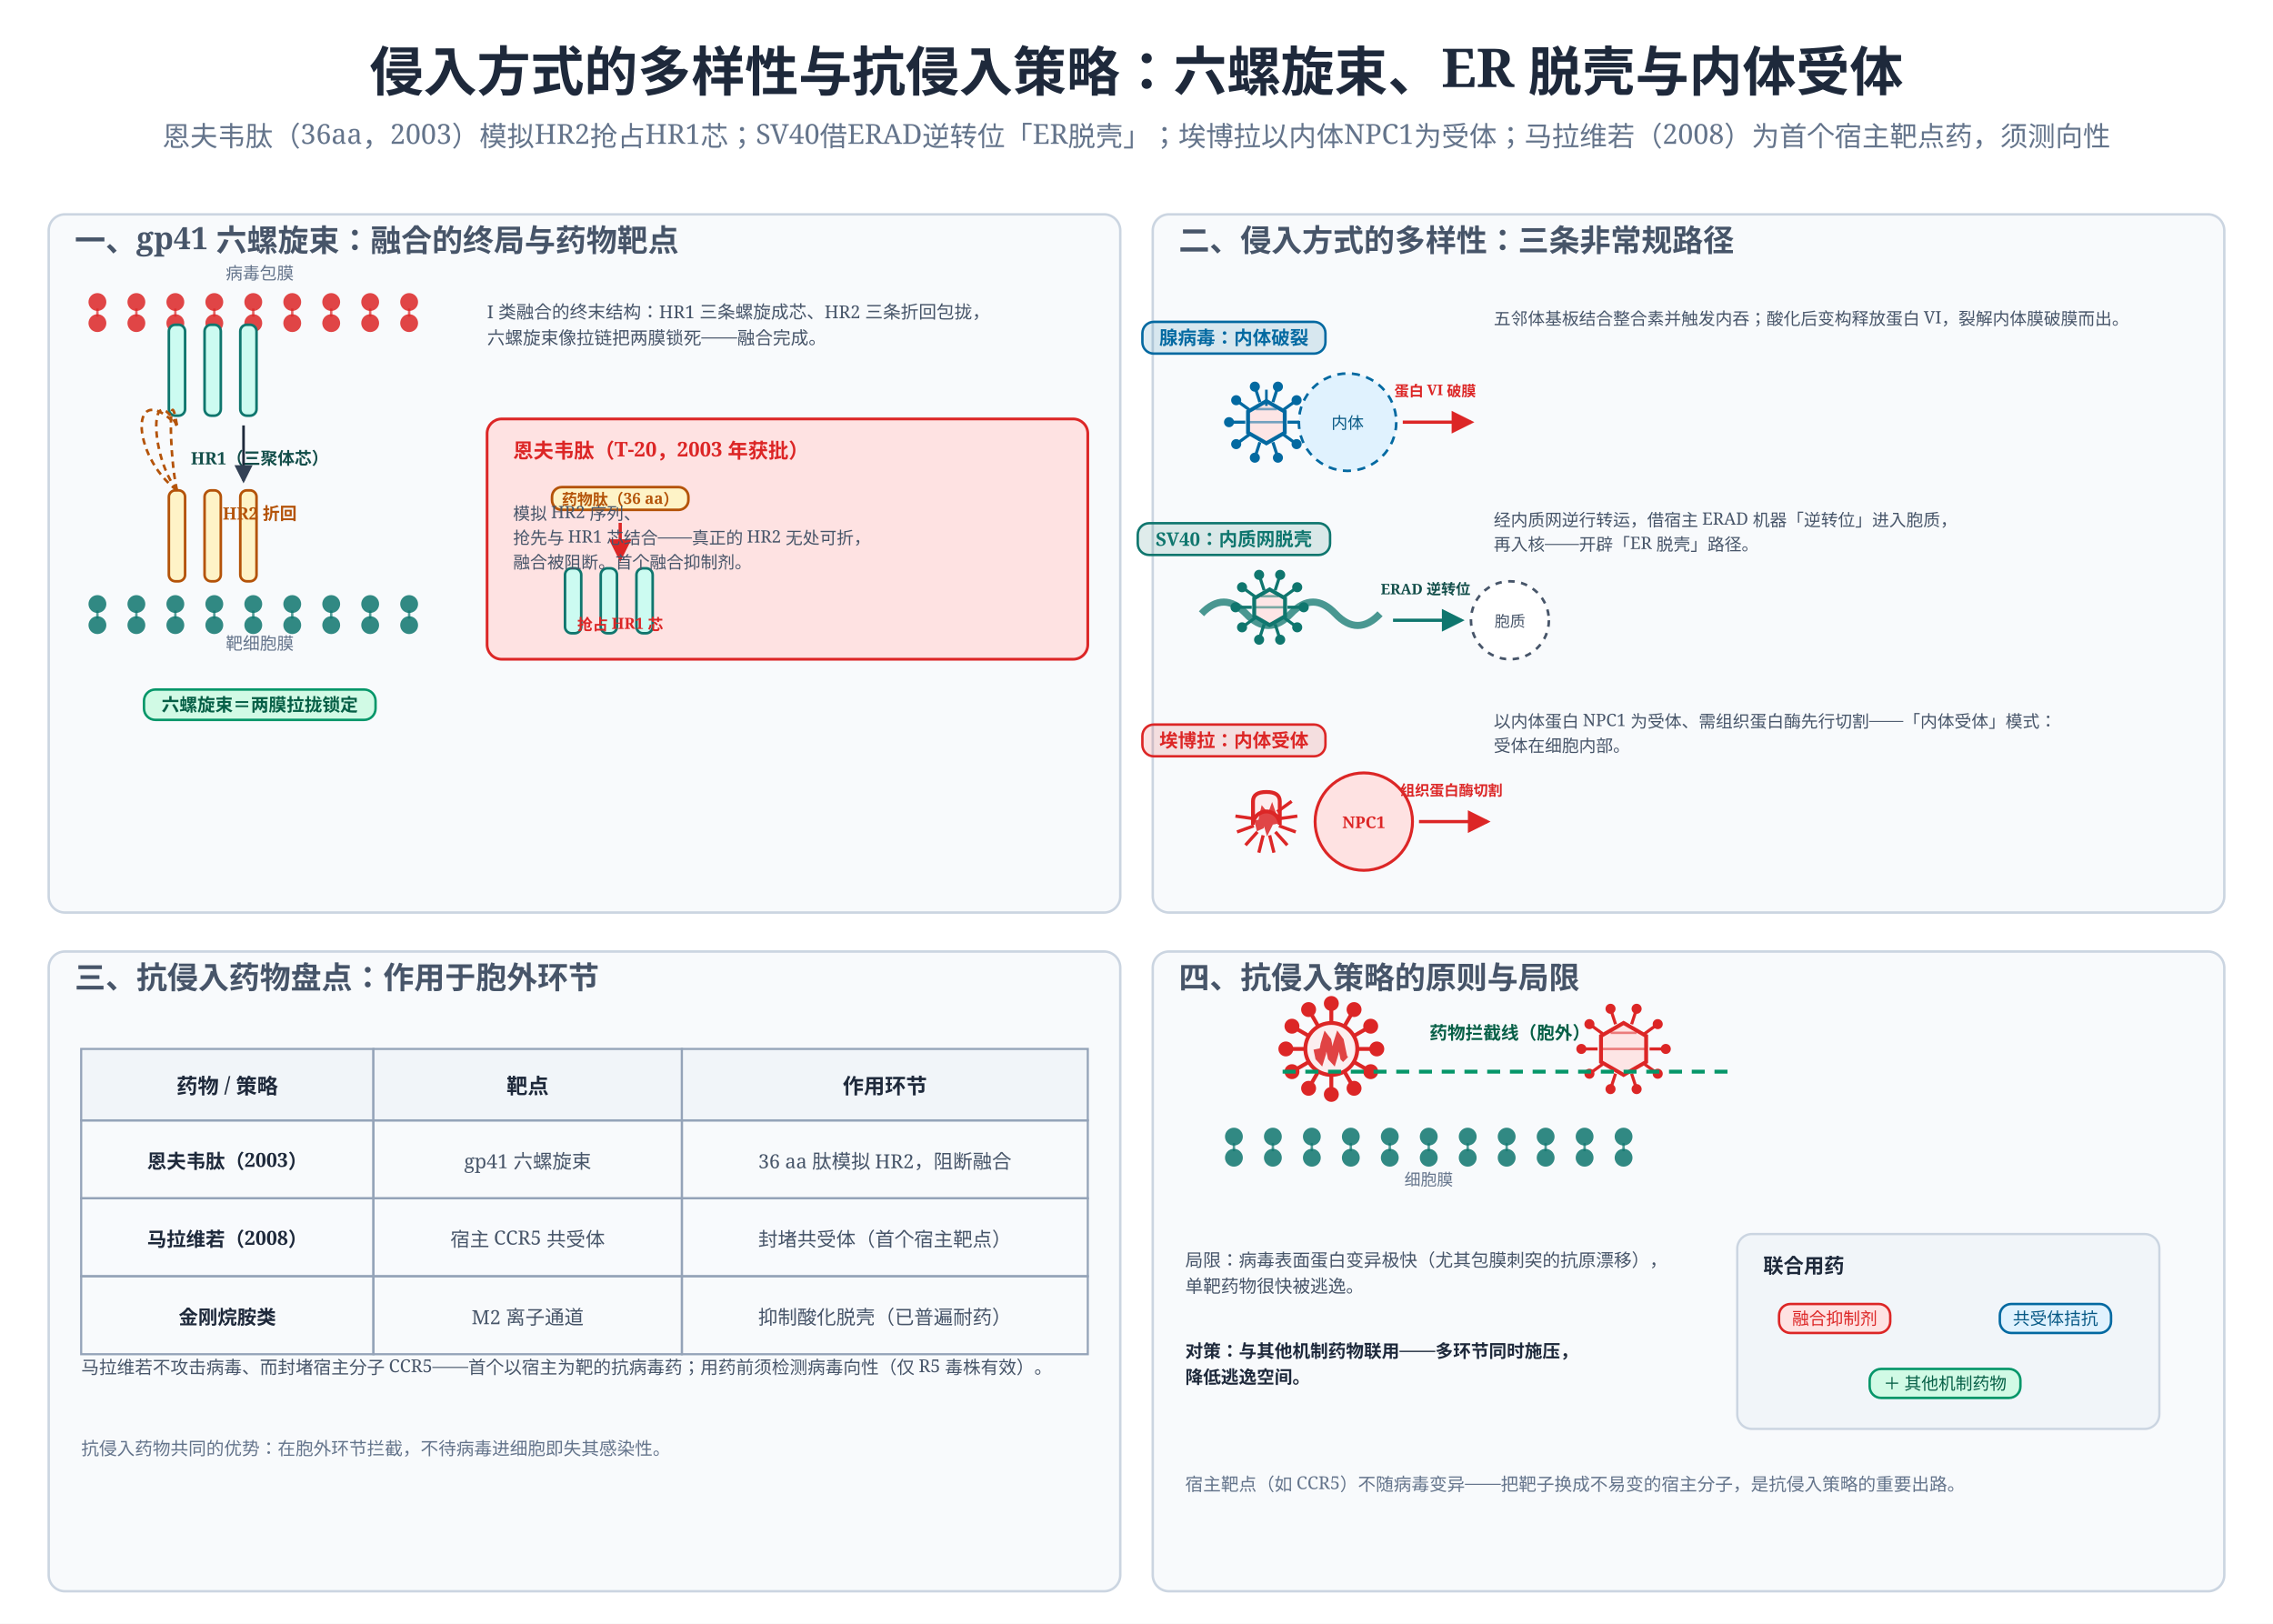
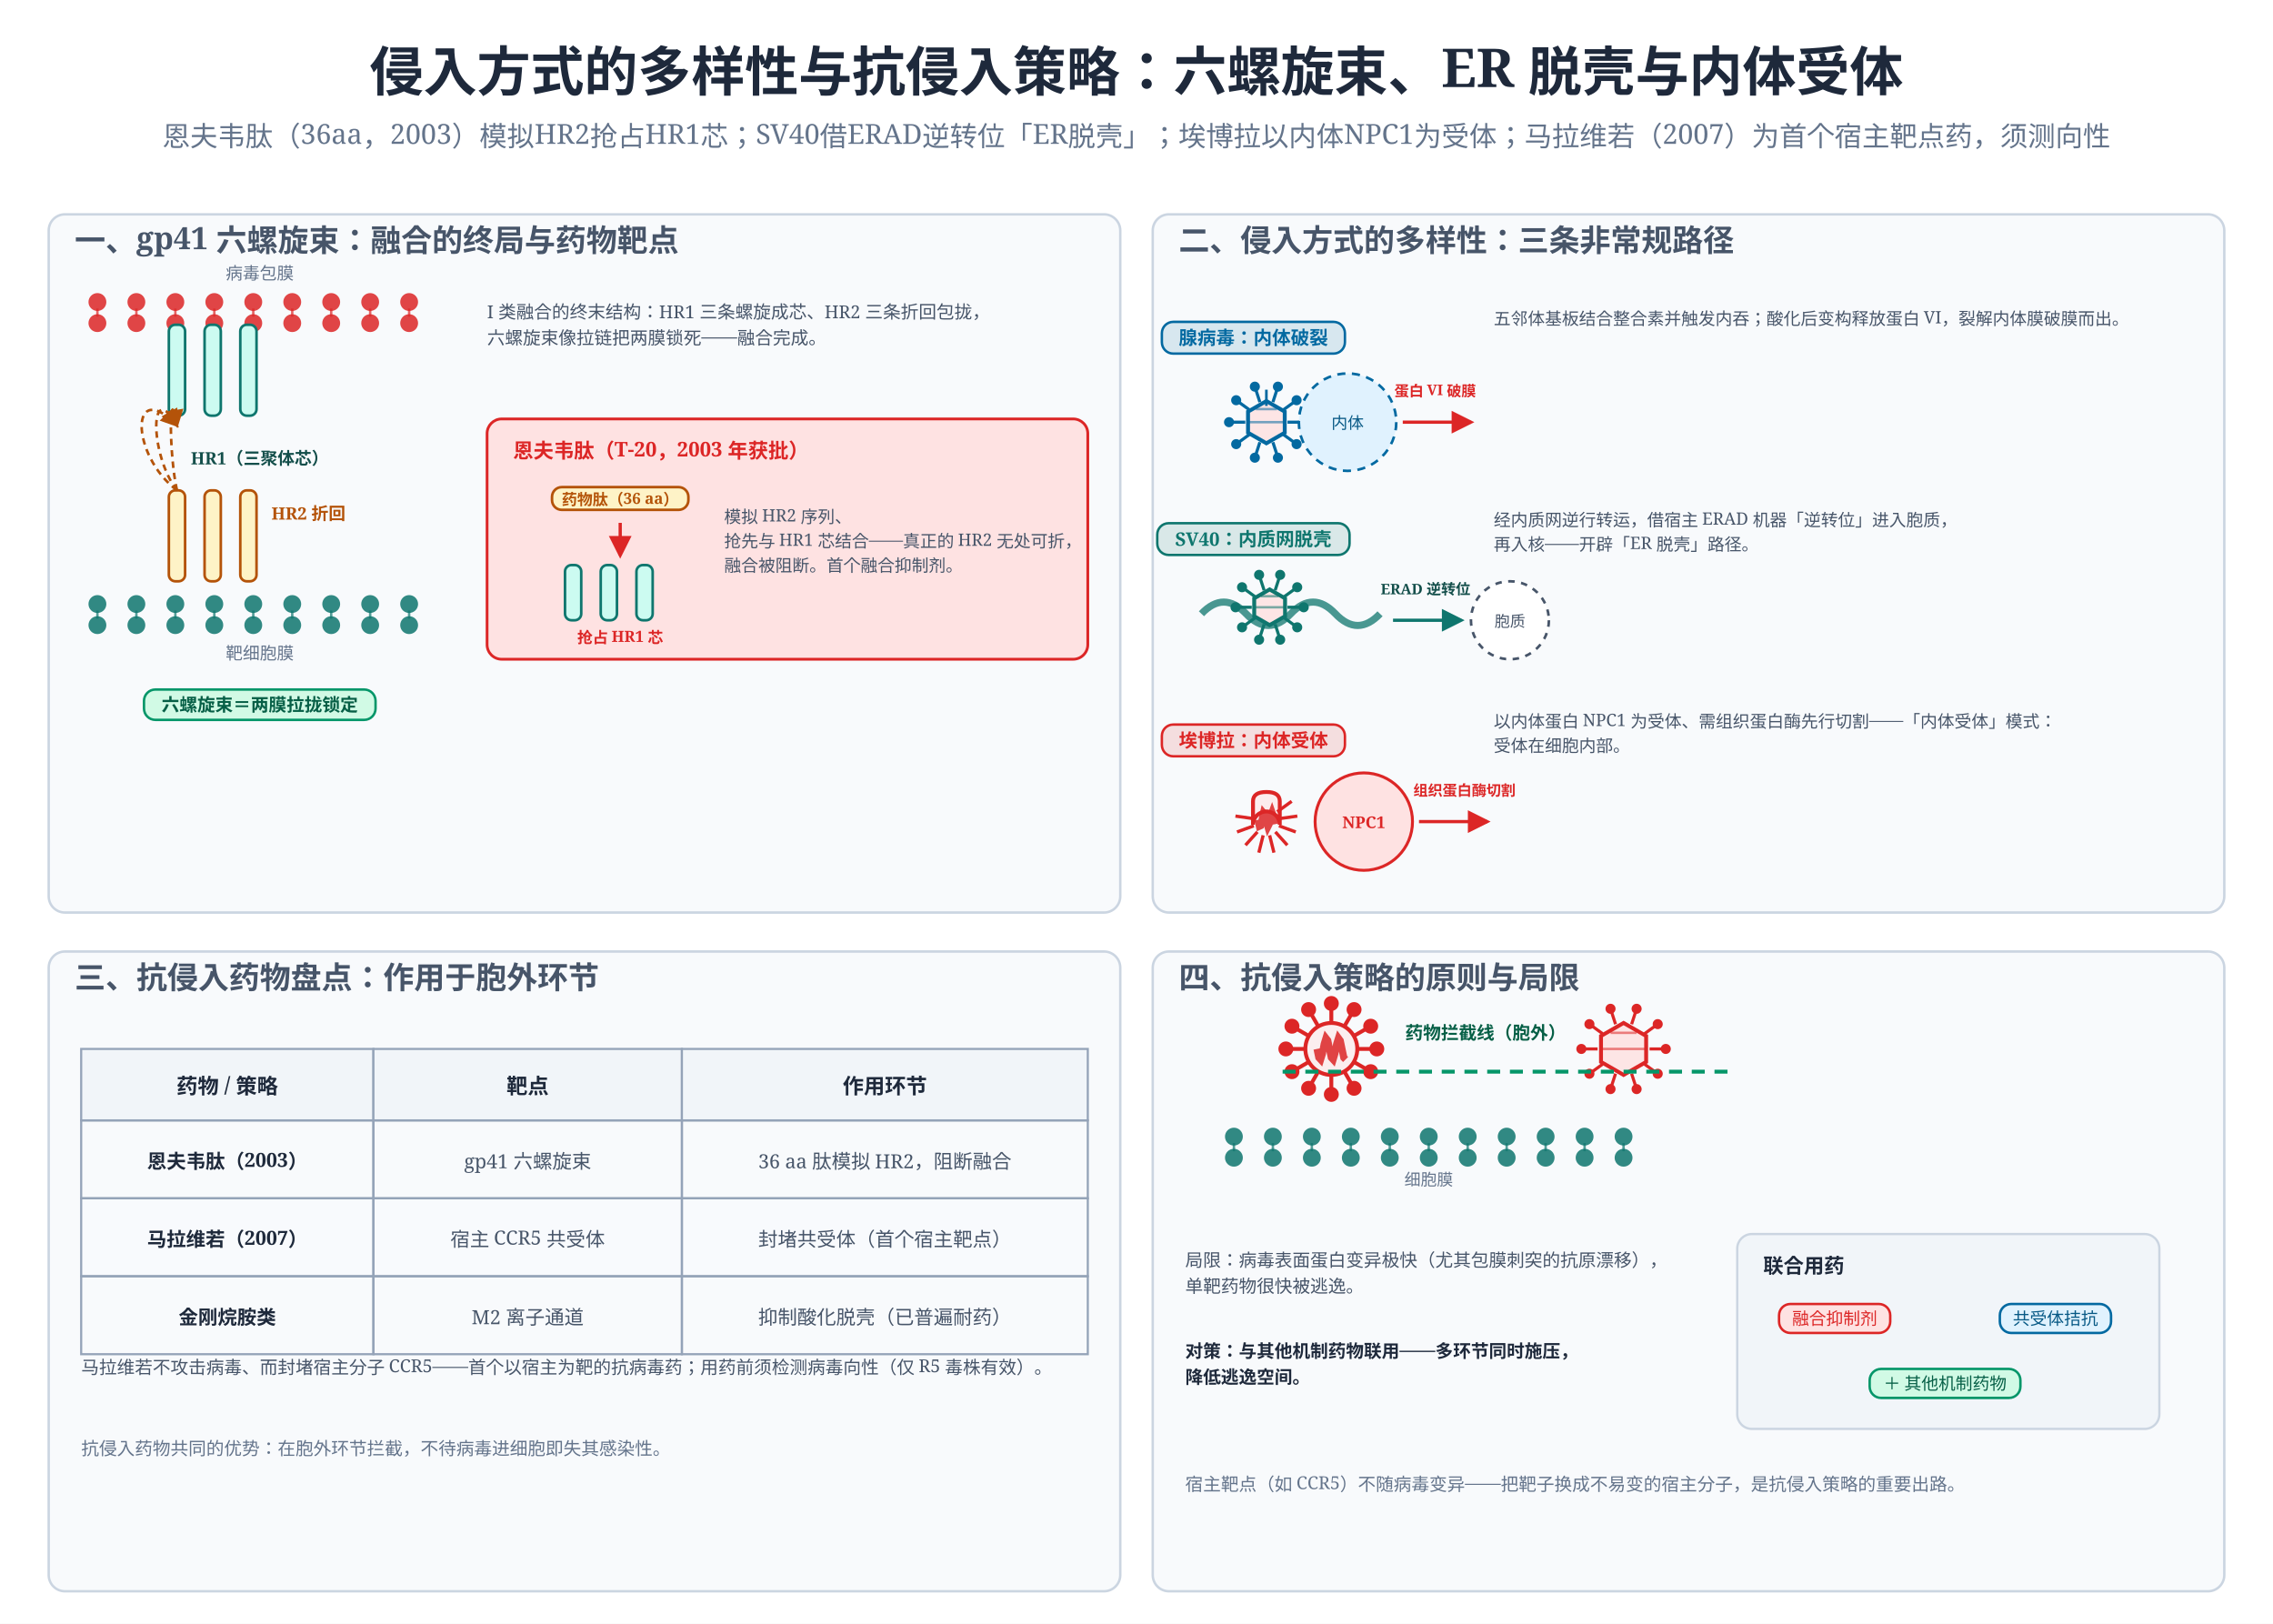
<svg xmlns="http://www.w3.org/2000/svg" width="1400" height="1000" viewBox="0 0 1400 1000" font-family="Noto Serif SC, LXGW WenKai, Songti SC, serif">
  <defs>
    <marker id="arr-ink" viewBox="0 0 10 10" refX="8.5" refY="5" markerWidth="7" markerHeight="7" orient="auto-start-reverse">
      <path d="M0,0 L10,5 L0,10 z" fill="#334155" />
    </marker>
    <marker id="arr-dna" viewBox="0 0 10 10" refX="8.5" refY="5" markerWidth="7" markerHeight="7" orient="auto-start-reverse">
      <path d="M0,0 L10,5 L0,10 z" fill="#0f766e" />
    </marker>
    <marker id="arr-rna" viewBox="0 0 10 10" refX="8.5" refY="5" markerWidth="7" markerHeight="7" orient="auto-start-reverse">
      <path d="M0,0 L10,5 L0,10 z" fill="#b45309" />
    </marker>
    <marker id="arr-pro" viewBox="0 0 10 10" refX="8.5" refY="5" markerWidth="7" markerHeight="7" orient="auto-start-reverse">
      <path d="M0,0 L10,5 L0,10 z" fill="#6d28d9" />
    </marker>
    <marker id="arr-enz" viewBox="0 0 10 10" refX="8.5" refY="5" markerWidth="7" markerHeight="7" orient="auto-start-reverse">
      <path d="M0,0 L10,5 L0,10 z" fill="#be185d" />
    </marker>
    <marker id="arr-acc" viewBox="0 0 10 10" refX="8.5" refY="5" markerWidth="7" markerHeight="7" orient="auto-start-reverse">
      <path d="M0,0 L10,5 L0,10 z" fill="#0369a1" />
    </marker>
    <marker id="arr-ok" viewBox="0 0 10 10" refX="8.5" refY="5" markerWidth="7" markerHeight="7" orient="auto-start-reverse">
      <path d="M0,0 L10,5 L0,10 z" fill="#059669" />
    </marker>
    <marker id="arr-warn" viewBox="0 0 10 10" refX="8.5" refY="5" markerWidth="7" markerHeight="7" orient="auto-start-reverse">
      <path d="M0,0 L10,5 L0,10 z" fill="#b45309" />
    </marker>
    <marker id="arr-bad" viewBox="0 0 10 10" refX="8.5" refY="5" markerWidth="7" markerHeight="7" orient="auto-start-reverse">
      <path d="M0,0 L10,5 L0,10 z" fill="#dc2626" />
    </marker>
    <marker id="arr-mute" viewBox="0 0 10 10" refX="8.5" refY="5" markerWidth="7" markerHeight="7" orient="auto-start-reverse">
      <path d="M0,0 L10,5 L0,10 z" fill="#94a3b8" />
    </marker>
  </defs>
  <rect x="0" y="0" width="1400" height="1000" fill="#ffffff" />
  <text x="700" y="56" text-anchor="middle" font-size="33" font-weight="700" fill="#1e293b">侵入方式的多样性与抗侵入策略：六螺旋束、ER 脱壳与内体受体</text>
-   <text x="700" y="90" text-anchor="middle" font-size="17" fill="#64748b">恩夫韦肽（36aa，2003）模拟HR2抢占HR1芯；SV40借ERAD逆转位「ER脱壳」；埃博拉以内体NPC1为受体；马拉维若（2008）为首个宿主靶点药，须测向性</text>
+   <text x="700" y="90" text-anchor="middle" font-size="17" fill="#64748b">恩夫韦肽（36aa，2003）模拟HR2抢占HR1芯；SV40借ERAD逆转位「ER脱壳」；埃博拉以内体NPC1为受体；马拉维若（2007）为首个宿主靶点药，须测向性</text>
  <rect x="30" y="132" width="660" height="430" rx="10" fill="#f8fafc" stroke="#cbd5e1" stroke-width="1.5" />
  <text x="46" y="154.84" font-size="19" fill="#475569" font-weight="700">一、gp41 六螺旋束：融合的终局与药物靶点</text>
  <g>
    <circle cx="60" cy="186" r="5.5" fill="#dc2626" fill-opacity="0.85" />
    <line x1="60" y1="190" x2="60" y2="195" stroke="#dc2626" stroke-width="1.5" stroke-opacity="0.7" />
    <circle cx="60" cy="199" r="5.5" fill="#dc2626" fill-opacity="0.85" />
    <circle cx="84" cy="186" r="5.5" fill="#dc2626" fill-opacity="0.85" />
    <line x1="84" y1="190" x2="84" y2="195" stroke="#dc2626" stroke-width="1.5" stroke-opacity="0.7" />
    <circle cx="84" cy="199" r="5.5" fill="#dc2626" fill-opacity="0.85" />
    <circle cx="108" cy="186" r="5.5" fill="#dc2626" fill-opacity="0.85" />
    <line x1="108" y1="190" x2="108" y2="195" stroke="#dc2626" stroke-width="1.5" stroke-opacity="0.7" />
    <circle cx="108" cy="199" r="5.5" fill="#dc2626" fill-opacity="0.85" />
    <circle cx="132" cy="186" r="5.5" fill="#dc2626" fill-opacity="0.85" />
    <line x1="132" y1="190" x2="132" y2="195" stroke="#dc2626" stroke-width="1.5" stroke-opacity="0.7" />
    <circle cx="132" cy="199" r="5.5" fill="#dc2626" fill-opacity="0.85" />
    <circle cx="156" cy="186" r="5.5" fill="#dc2626" fill-opacity="0.85" />
    <line x1="156" y1="190" x2="156" y2="195" stroke="#dc2626" stroke-width="1.5" stroke-opacity="0.7" />
    <circle cx="156" cy="199" r="5.5" fill="#dc2626" fill-opacity="0.85" />
    <circle cx="180" cy="186" r="5.5" fill="#dc2626" fill-opacity="0.85" />
    <line x1="180" y1="190" x2="180" y2="195" stroke="#dc2626" stroke-width="1.5" stroke-opacity="0.7" />
    <circle cx="180" cy="199" r="5.5" fill="#dc2626" fill-opacity="0.85" />
    <circle cx="204" cy="186" r="5.5" fill="#dc2626" fill-opacity="0.85" />
    <line x1="204" y1="190" x2="204" y2="195" stroke="#dc2626" stroke-width="1.5" stroke-opacity="0.7" />
    <circle cx="204" cy="199" r="5.5" fill="#dc2626" fill-opacity="0.85" />
    <circle cx="228" cy="186" r="5.5" fill="#dc2626" fill-opacity="0.85" />
    <line x1="228" y1="190" x2="228" y2="195" stroke="#dc2626" stroke-width="1.5" stroke-opacity="0.7" />
    <circle cx="228" cy="199" r="5.5" fill="#dc2626" fill-opacity="0.85" />
    <circle cx="252" cy="186" r="5.5" fill="#dc2626" fill-opacity="0.85" />
    <line x1="252" y1="190" x2="252" y2="195" stroke="#dc2626" stroke-width="1.5" stroke-opacity="0.7" />
    <circle cx="252" cy="199" r="5.5" fill="#dc2626" fill-opacity="0.85" />
  </g>
  <text x="160" y="172" font-size="10.5" fill="#64748b" text-anchor="middle">病毒包膜</text>
  <g>
    <circle cx="60" cy="372" r="5.5" fill="#0f766e" fill-opacity="0.85" />
    <line x1="60" y1="376" x2="60" y2="381" stroke="#0f766e" stroke-width="1.5" stroke-opacity="0.7" />
    <circle cx="60" cy="385" r="5.5" fill="#0f766e" fill-opacity="0.85" />
    <circle cx="84" cy="372" r="5.5" fill="#0f766e" fill-opacity="0.85" />
    <line x1="84" y1="376" x2="84" y2="381" stroke="#0f766e" stroke-width="1.5" stroke-opacity="0.7" />
    <circle cx="84" cy="385" r="5.5" fill="#0f766e" fill-opacity="0.85" />
    <circle cx="108" cy="372" r="5.5" fill="#0f766e" fill-opacity="0.85" />
    <line x1="108" y1="376" x2="108" y2="381" stroke="#0f766e" stroke-width="1.5" stroke-opacity="0.7" />
    <circle cx="108" cy="385" r="5.5" fill="#0f766e" fill-opacity="0.85" />
    <circle cx="132" cy="372" r="5.5" fill="#0f766e" fill-opacity="0.85" />
    <line x1="132" y1="376" x2="132" y2="381" stroke="#0f766e" stroke-width="1.5" stroke-opacity="0.7" />
    <circle cx="132" cy="385" r="5.5" fill="#0f766e" fill-opacity="0.85" />
    <circle cx="156" cy="372" r="5.5" fill="#0f766e" fill-opacity="0.85" />
    <line x1="156" y1="376" x2="156" y2="381" stroke="#0f766e" stroke-width="1.5" stroke-opacity="0.7" />
    <circle cx="156" cy="385" r="5.5" fill="#0f766e" fill-opacity="0.85" />
    <circle cx="180" cy="372" r="5.5" fill="#0f766e" fill-opacity="0.85" />
    <line x1="180" y1="376" x2="180" y2="381" stroke="#0f766e" stroke-width="1.5" stroke-opacity="0.7" />
    <circle cx="180" cy="385" r="5.5" fill="#0f766e" fill-opacity="0.85" />
    <circle cx="204" cy="372" r="5.5" fill="#0f766e" fill-opacity="0.85" />
    <line x1="204" y1="376" x2="204" y2="381" stroke="#0f766e" stroke-width="1.5" stroke-opacity="0.7" />
    <circle cx="204" cy="385" r="5.5" fill="#0f766e" fill-opacity="0.85" />
    <circle cx="228" cy="372" r="5.5" fill="#0f766e" fill-opacity="0.85" />
    <line x1="228" y1="376" x2="228" y2="381" stroke="#0f766e" stroke-width="1.5" stroke-opacity="0.7" />
    <circle cx="228" cy="385" r="5.5" fill="#0f766e" fill-opacity="0.85" />
    <circle cx="252" cy="372" r="5.5" fill="#0f766e" fill-opacity="0.85" />
    <line x1="252" y1="376" x2="252" y2="381" stroke="#0f766e" stroke-width="1.5" stroke-opacity="0.7" />
    <circle cx="252" cy="385" r="5.5" fill="#0f766e" fill-opacity="0.85" />
  </g>
-   <text x="160" y="400" font-size="10.5" fill="#64748b" text-anchor="middle">靶细胞膜</text>
+   <text x="160" y="406" font-size="10.5" fill="#64748b" text-anchor="middle">靶细胞膜</text>
  <rect x="104" y="200" width="10" height="56" rx="4" fill="#ccfbf1" stroke="#0f766e" stroke-width="1.6" />
  <rect x="104" y="302" width="10" height="56" rx="4" fill="#fef3c7" stroke="#b45309" stroke-width="1.6" />
-   <path d="M 109,302 C 80,280 80,232 109,262" fill="none" stroke="#b45309" stroke-width="1.6" stroke-dasharray="4 3" />
+   <path d="M 109,302 C 80,280 80,232 109,262" fill="none" stroke="#b45309" stroke-width="1.6" stroke-dasharray="4 3" marker-end="url(#arr-rna)" />
  <rect x="126" y="200" width="10" height="56" rx="4" fill="#ccfbf1" stroke="#0f766e" stroke-width="1.6" />
  <rect x="126" y="302" width="10" height="56" rx="4" fill="#fef3c7" stroke="#b45309" stroke-width="1.6" />
-   <path d="M 109,302 C 92,280 92,232 109,262" fill="none" stroke="#b45309" stroke-width="1.6" stroke-dasharray="4 3" />
+   <path d="M 109,302 C 92,280 92,232 109,262" fill="none" stroke="#b45309" stroke-width="1.6" stroke-dasharray="4 3" marker-end="url(#arr-rna)" />
  <rect x="148" y="200" width="10" height="56" rx="4" fill="#ccfbf1" stroke="#0f766e" stroke-width="1.6" />
  <rect x="148" y="302" width="10" height="56" rx="4" fill="#fef3c7" stroke="#b45309" stroke-width="1.6" />
-   <path d="M 109,302 C 104,280 104,232 109,262" fill="none" stroke="#b45309" stroke-width="1.6" stroke-dasharray="4 3" />
+   <path d="M 109,302 C 104,280 104,232 109,262" fill="none" stroke="#b45309" stroke-width="1.6" stroke-dasharray="4 3" marker-end="url(#arr-rna)" />
  <text x="160" y="286" font-size="10.5" fill="#134e4a" text-anchor="middle" font-weight="700">HR1（三聚体芯）</text>
  <text x="160" y="296" font-size="1" text-anchor="middle" />
-   <text x="160" y="320" font-size="10.5" fill="#b45309" text-anchor="middle" font-weight="700">HR2 折回</text>
-   <line x1="150" y1="262" x2="150" y2="296" stroke="#1e293b" stroke-width="1.6" marker-end="url(#arr-ink)" />
+   <text x="190" y="320" font-size="10.5" fill="#b45309" text-anchor="middle" font-weight="700">HR2 折回</text>
  <rect x="88.685" y="424.65" width="142.63" height="18.7" rx="7" fill="#d1fae5" stroke="#059669" stroke-width="1.5" />
  <text x="160" y="437.96" font-size="11" fill="#065f46" text-anchor="middle" font-weight="700">六螺旋束＝两膜拉拢锁定</text>
  <text x="300" y="196" font-size="11" fill="#475569">I 类融合的终末结构：HR1 三条螺旋成芯、HR2 三条折回包拢，</text>
  <text x="300" y="212" font-size="11" fill="#475569">六螺旋束像拉链把两膜锁死——融合完成。</text>
  <rect x="300" y="258" width="370" height="148" rx="9" fill="#fee2e2" stroke="#dc2626" stroke-width="1.7" />
  <text x="316" y="282" font-size="12.5" fill="#dc2626" font-weight="700">恩夫韦肽（T-20，2003 年获批）</text>
  <rect x="340" y="300" width="84" height="14" rx="6" fill="#fef3c7" stroke="#b45309" stroke-width="1.6" />
  <text x="382" y="311" font-size="9.5" fill="#b45309" text-anchor="middle" font-weight="700">药物肽（36 aa）</text>
-   <line x1="382" y1="322" x2="382" y2="344" stroke="#dc2626" stroke-width="2" marker-end="url(#arr-bad)" />
-   <rect x="348" y="350" width="10" height="40" rx="4" fill="#ccfbf1" stroke="#0f766e" stroke-width="1.6" />
-   <rect x="370" y="350" width="10" height="40" rx="4" fill="#ccfbf1" stroke="#0f766e" stroke-width="1.6" />
-   <rect x="392" y="350" width="10" height="40" rx="4" fill="#ccfbf1" stroke="#0f766e" stroke-width="1.6" />
-   <text x="382" y="388" font-size="9.5" fill="#dc2626" text-anchor="middle" font-weight="700">抢占 HR1 芯</text>
-   <text x="316" y="320" font-size="10.5" fill="#475569">模拟 HR2 序列、</text>
-   <text x="316" y="335" font-size="10.5" fill="#475569">抢先与 HR1 芯结合——真正的 HR2 无处可折，</text>
-   <text x="316" y="350" font-size="10.5" fill="#475569">融合被阻断。首个融合抑制剂。</text>
+   <line x1="382" y1="322" x2="382" y2="342" stroke="#dc2626" stroke-width="2" marker-end="url(#arr-bad)" />
+   <rect x="348" y="348" width="10" height="34" rx="4" fill="#ccfbf1" stroke="#0f766e" stroke-width="1.6" />
+   <rect x="370" y="348" width="10" height="34" rx="4" fill="#ccfbf1" stroke="#0f766e" stroke-width="1.6" />
+   <rect x="392" y="348" width="10" height="34" rx="4" fill="#ccfbf1" stroke="#0f766e" stroke-width="1.6" />
+   <text x="382" y="396" font-size="9.5" fill="#dc2626" text-anchor="middle" font-weight="700">抢占 HR1 芯</text>
+   <text x="446" y="322" font-size="10.5" fill="#475569">模拟 HR2 序列、</text>
+   <text x="446" y="337" font-size="10.5" fill="#475569">抢先与 HR1 芯结合——真正的 HR2 无处可折，</text>
+   <text x="446" y="352" font-size="10.5" fill="#475569">融合被阻断。首个融合抑制剂。</text>
  <rect x="710" y="132" width="660" height="430" rx="10" fill="#f8fafc" stroke="#cbd5e1" stroke-width="1.5" />
  <text x="726" y="154.84" font-size="19" fill="#475569" font-weight="700">二、侵入方式的多样性：三条非常规路径</text>
-   <rect x="703.62" y="198.225" width="112.76" height="19.55" rx="7" fill="#0369a122" stroke="#0369a1" stroke-width="1.5" />
-   <text x="760" y="212.14" font-size="11.5" fill="#0369a1" text-anchor="middle" font-weight="700">腺病毒：内体破裂</text>
+   <rect x="715.62" y="198.225" width="112.76" height="19.55" rx="7" fill="#0369a122" stroke="#0369a1" stroke-width="1.5" />
+   <text x="772" y="212.14" font-size="11.5" fill="#0369a1" text-anchor="middle" font-weight="700">腺病毒：内体破裂</text>
  <text x="920" y="200" font-size="10.5" fill="#475569">五邻体基板结合整合素并触发内吞；酸化后变构释放蛋白 VI，裂解内体膜破膜而出。</text>
  <polygon points="780.0,247.0 791.3,253.5 791.3,266.5 780.0,273.0 768.7,266.5 768.7,253.5" fill="#fee2e2" fill-opacity="0.9" stroke="#0369a1" stroke-width="2.4" />
  <line x1="773.5" y1="251.94" x2="786.5" y2="251.94" stroke="#0369a1" stroke-width="1.5" opacity="0.55" />
  <line x1="768.69" y1="260" x2="791.31" y2="260" stroke="#0369a1" stroke-width="1.5" opacity="0.55" />
  <line x1="793" y1="260" x2="801" y2="260" stroke="#0369a1" stroke-width="1.9" />
  <circle cx="803" cy="260" r="3.1" fill="#0369a1" />
  <line x1="790.517" y1="267.641" x2="796.989" y2="272.343" stroke="#0369a1" stroke-width="1.9" />
  <circle cx="798.607" cy="273.519" r="3.1" fill="#0369a1" />
  <line x1="784.017" y1="272.364" x2="786.489" y2="279.972" stroke="#0369a1" stroke-width="1.9" />
  <circle cx="787.107" cy="281.874" r="3.1" fill="#0369a1" />
  <line x1="775.983" y1="272.364" x2="773.511" y2="279.972" stroke="#0369a1" stroke-width="1.9" />
  <circle cx="772.893" cy="281.874" r="3.1" fill="#0369a1" />
  <line x1="769.483" y1="267.641" x2="763.011" y2="272.343" stroke="#0369a1" stroke-width="1.9" />
  <circle cx="761.393" cy="273.519" r="3.1" fill="#0369a1" />
  <line x1="767" y1="260" x2="759" y2="260" stroke="#0369a1" stroke-width="1.9" />
  <circle cx="757" cy="260" r="3.1" fill="#0369a1" />
  <line x1="769.483" y1="252.359" x2="763.011" y2="247.657" stroke="#0369a1" stroke-width="1.9" />
  <circle cx="761.393" cy="246.481" r="3.1" fill="#0369a1" />
  <line x1="775.983" y1="247.636" x2="773.511" y2="240.028" stroke="#0369a1" stroke-width="1.9" />
  <circle cx="772.893" cy="238.126" r="3.1" fill="#0369a1" />
  <line x1="784.017" y1="247.636" x2="786.489" y2="240.028" stroke="#0369a1" stroke-width="1.9" />
  <circle cx="787.107" cy="238.126" r="3.1" fill="#0369a1" />
  <line x1="790.517" y1="252.359" x2="796.989" y2="247.657" stroke="#0369a1" stroke-width="1.9" />
  <circle cx="798.607" cy="246.481" r="3.1" fill="#0369a1" />
  <line x1="780" y1="240" x2="780" y2="250" stroke="#0369a1" stroke-width="1.6" />
  <circle cx="830" cy="260" r="30" fill="#e0f2fe" stroke="#0369a1" stroke-width="1.6" stroke-dasharray="5 4" />
  <text x="830" y="264" font-size="10" fill="#075985" text-anchor="middle">内体</text>
  <line x1="864" y1="260" x2="906" y2="260" stroke="#dc2626" stroke-width="2" marker-end="url(#arr-bad)" />
  <text x="884" y="244" font-size="9" fill="#dc2626" text-anchor="middle" font-weight="700">蛋白 VI 破膜</text>
-   <rect x="700.777" y="322.225" width="118.446" height="19.55" rx="7" fill="#0f766e22" stroke="#0f766e" stroke-width="1.5" />
-   <text x="760" y="336.14" font-size="11.5" fill="#0f766e" text-anchor="middle" font-weight="700">SV40：内质网脱壳</text>
+   <rect x="712.777" y="322.225" width="118.446" height="19.55" rx="7" fill="#0f766e22" stroke="#0f766e" stroke-width="1.5" />
+   <text x="772" y="336.14" font-size="11.5" fill="#0f766e" text-anchor="middle" font-weight="700">SV40：内质网脱壳</text>
  <text x="920" y="324" font-size="10.5" fill="#475569">经内质网逆行转运，借宿主 ERAD 机器「逆转位」进入胞质，</text>
  <text x="920" y="339" font-size="10.5" fill="#475569">再入核——开辟「ER 脱壳」路径。</text>
  <path d="M 740,378 q 13.75,-14.4 27.5,0 q 13.75,14.4 27.5,0 q 13.75,-14.4 27.5,0 q 13.75,14.4 27.5,0" fill="none" opacity="0.75" stroke="#0f766e" stroke-width="4.4" />
  <polygon points="782.0,363.0 791.5,368.5 791.5,379.5 782.0,385.0 772.5,379.5 772.5,368.5" fill="#fee2e2" fill-opacity="0.9" stroke="#0f766e" stroke-width="2.4" />
  <line x1="776.5" y1="367.18" x2="787.5" y2="367.18" stroke="#0f766e" stroke-width="1.5" opacity="0.55" />
  <line x1="772.43" y1="374" x2="791.57" y2="374" stroke="#0f766e" stroke-width="1.5" opacity="0.55" />
  <line x1="793" y1="374" x2="801" y2="374" stroke="#0f766e" stroke-width="1.9" />
  <circle cx="803" cy="374" r="3.1" fill="#0f766e" />
  <line x1="790.899" y1="380.466" x2="797.371" y2="385.168" stroke="#0f766e" stroke-width="1.9" />
  <circle cx="798.989" cy="386.343" r="3.1" fill="#0f766e" />
  <line x1="785.399" y1="384.462" x2="787.871" y2="392.07" stroke="#0f766e" stroke-width="1.9" />
  <circle cx="788.489" cy="393.972" r="3.1" fill="#0f766e" />
  <line x1="778.601" y1="384.462" x2="776.129" y2="392.07" stroke="#0f766e" stroke-width="1.9" />
  <circle cx="775.511" cy="393.972" r="3.1" fill="#0f766e" />
  <line x1="773.101" y1="380.466" x2="766.629" y2="385.168" stroke="#0f766e" stroke-width="1.9" />
  <circle cx="765.011" cy="386.343" r="3.1" fill="#0f766e" />
  <line x1="771" y1="374" x2="763" y2="374" stroke="#0f766e" stroke-width="1.9" />
  <circle cx="761" cy="374" r="3.1" fill="#0f766e" />
  <line x1="773.101" y1="367.534" x2="766.629" y2="362.832" stroke="#0f766e" stroke-width="1.9" />
  <circle cx="765.011" cy="361.657" r="3.1" fill="#0f766e" />
  <line x1="778.601" y1="363.538" x2="776.129" y2="355.93" stroke="#0f766e" stroke-width="1.9" />
  <circle cx="775.511" cy="354.028" r="3.1" fill="#0f766e" />
  <line x1="785.399" y1="363.538" x2="787.871" y2="355.93" stroke="#0f766e" stroke-width="1.9" />
  <circle cx="788.489" cy="354.028" r="3.1" fill="#0f766e" />
  <line x1="790.899" y1="367.534" x2="797.371" y2="362.832" stroke="#0f766e" stroke-width="1.9" />
  <circle cx="798.989" cy="361.657" r="3.1" fill="#0f766e" />
  <line x1="858" y1="382" x2="900" y2="382" stroke="#0f766e" stroke-width="2" marker-end="url(#arr-dna)" />
  <text x="878" y="366" font-size="9" fill="#134e4a" text-anchor="middle" font-weight="700">ERAD 逆转位</text>
  <circle cx="930" cy="382" r="24" fill="#ffffff" stroke="#475569" stroke-width="1.6" stroke-dasharray="4 4" />
  <text x="930" y="386" font-size="9.5" fill="#475569" text-anchor="middle">胞质</text>
-   <rect x="703.62" y="446.225" width="112.76" height="19.55" rx="7" fill="#dc262622" stroke="#dc2626" stroke-width="1.5" />
-   <text x="760" y="460.14" font-size="11.5" fill="#dc2626" text-anchor="middle" font-weight="700">埃博拉：内体受体</text>
+   <rect x="715.62" y="446.225" width="112.76" height="19.55" rx="7" fill="#dc262622" stroke="#dc2626" stroke-width="1.5" />
+   <text x="772" y="460.14" font-size="11.5" fill="#dc2626" text-anchor="middle" font-weight="700">埃博拉：内体受体</text>
  <text x="920" y="448" font-size="10.5" fill="#475569">以内体蛋白 NPC1 为受体、需组织蛋白酶先行切割——「内体受体」模式：</text>
  <text x="920" y="463" font-size="10.5" fill="#475569">受体在细胞内部。</text>
  <path d="M 771.75,508 a 8.25,8.25 0 0 1 16.5,0 L 788.25,493.525 q 0,-5.775 -8.25,-5.775 q -8.25,0 -8.25,5.775 Z" fill="#fee2e2" fill-opacity="0.55" stroke="#dc2626" stroke-width="2.4" />
  <line x1="786.674" y1="499.954" x2="795.574" y2="493.488" stroke="#dc2626" stroke-width="2" />
  <line x1="788.17" y1="504.126" x2="799.063" y2="502.595" stroke="#dc2626" stroke-width="2" />
  <line x1="787.752" y1="508.601" x2="798.089" y2="512.363" stroke="#dc2626" stroke-width="2" />
  <line x1="785.52" y1="512.331" x2="792.881" y2="520.506" stroke="#dc2626" stroke-width="2" />
  <line x1="781.996" y1="514.444" x2="784.657" y2="525.117" stroke="#dc2626" stroke-width="2" />
  <line x1="778.004" y1="514.444" x2="775.343" y2="525.117" stroke="#dc2626" stroke-width="2" />
  <line x1="774.48" y1="512.331" x2="767.119" y2="520.506" stroke="#dc2626" stroke-width="2" />
  <line x1="772.248" y1="508.601" x2="761.911" y2="512.363" stroke="#dc2626" stroke-width="2" />
  <line x1="771.83" y1="504.126" x2="760.937" y2="502.595" stroke="#dc2626" stroke-width="2" />
  <path d="M 774.7,504.9 L 775.6,509.0 L 776.5,508.6 L 777.4,504.1 L 778.2,500.5 L 779.1,501.6 L 780.0,506.3 L 780.9,509.4 L 781.8,507.6 L 782.6,502.7 L 783.5,500.2 L 784.4,502.8 L 785.3,507.6 " fill="none" opacity="0.85" stroke="#dc2626" stroke-width="4.2" />
  <circle cx="840" cy="506" r="30" fill="#fee2e2" stroke="#dc2626" stroke-width="1.8" />
  <text x="840" y="510" font-size="10" fill="#dc2626" text-anchor="middle" font-weight="700">NPC1</text>
  <line x1="874" y1="506" x2="916" y2="506" stroke="#dc2626" stroke-width="2" marker-end="url(#arr-bad)" />
-   <text x="894" y="490" font-size="9" fill="#dc2626" text-anchor="middle" font-weight="700">组织蛋白酶切割</text>
+   <text x="902" y="490" font-size="9" fill="#dc2626" text-anchor="middle" font-weight="700">组织蛋白酶切割</text>
  <rect x="30" y="586" width="660" height="394" rx="10" fill="#f8fafc" stroke="#cbd5e1" stroke-width="1.5" />
  <text x="46" y="608.84" font-size="19" fill="#475569" font-weight="700">三、抗侵入药物盘点：作用于胞外环节</text>
  <rect x="50" y="646" width="180" height="44" fill="#f1f5f9" stroke="#94a3b8" stroke-width="1.3" />
  <text x="140" y="673.5" font-size="13" fill="#1e293b" text-anchor="middle" font-weight="700">药物 / 策略</text>
  <rect x="230" y="646" width="190" height="44" fill="#f1f5f9" stroke="#94a3b8" stroke-width="1.3" />
  <text x="325" y="673.5" font-size="13" fill="#1e293b" text-anchor="middle" font-weight="700">靶点</text>
  <rect x="420" y="646" width="250" height="44" fill="#f1f5f9" stroke="#94a3b8" stroke-width="1.3" />
  <text x="545" y="673.5" font-size="13" fill="#1e293b" text-anchor="middle" font-weight="700">作用环节</text>
  <rect x="50" y="690" width="180" height="48" fill="none" stroke="#94a3b8" stroke-width="1.3" />
  <text x="140" y="719.5" font-size="12" fill="#1e293b" text-anchor="middle" font-weight="700">恩夫韦肽（2003）</text>
  <rect x="230" y="690" width="190" height="48" fill="none" stroke="#94a3b8" stroke-width="1.3" />
  <text x="325" y="719.5" font-size="12" fill="#475569" text-anchor="middle" font-weight="500">gp41 六螺旋束</text>
  <rect x="420" y="690" width="250" height="48" fill="none" stroke="#94a3b8" stroke-width="1.3" />
  <text x="545" y="719.5" font-size="12" fill="#475569" text-anchor="middle" font-weight="500">36 aa 肽模拟 HR2，阻断融合</text>
  <rect x="50" y="738" width="620" height="48" fill="#f8fafc" fill-opacity="0.85" />
  <rect x="50" y="738" width="180" height="48" fill="none" stroke="#94a3b8" stroke-width="1.3" />
-   <text x="140" y="767.5" font-size="12" fill="#1e293b" text-anchor="middle" font-weight="700">马拉维若（2008）</text>
+   <text x="140" y="767.5" font-size="12" fill="#1e293b" text-anchor="middle" font-weight="700">马拉维若（2007）</text>
  <rect x="230" y="738" width="190" height="48" fill="none" stroke="#94a3b8" stroke-width="1.3" />
  <text x="325" y="767.5" font-size="12" fill="#475569" text-anchor="middle" font-weight="500">宿主 CCR5 共受体</text>
  <rect x="420" y="738" width="250" height="48" fill="none" stroke="#94a3b8" stroke-width="1.3" />
  <text x="545" y="767.5" font-size="12" fill="#475569" text-anchor="middle" font-weight="500">封堵共受体（首个宿主靶点）</text>
  <rect x="50" y="786" width="180" height="48" fill="none" stroke="#94a3b8" stroke-width="1.3" />
  <text x="140" y="815.5" font-size="12" fill="#1e293b" text-anchor="middle" font-weight="700">金刚烷胺类</text>
  <rect x="230" y="786" width="190" height="48" fill="none" stroke="#94a3b8" stroke-width="1.3" />
  <text x="325" y="815.5" font-size="12" fill="#475569" text-anchor="middle" font-weight="500">M2 离子通道</text>
  <rect x="420" y="786" width="250" height="48" fill="none" stroke="#94a3b8" stroke-width="1.3" />
  <text x="545" y="815.5" font-size="12" fill="#475569" text-anchor="middle" font-weight="500">抑制酸化脱壳（已普遍耐药）</text>
  <text x="50" y="846" font-size="11" fill="#475569">马拉维若不攻击病毒、而封堵宿主分子 CCR5——首个以宿主为靶的抗病毒药；用药前须检测病毒向性（仅 R5 毒株有效）。</text>
  <text x="50" y="896" font-size="11" fill="#64748b">抗侵入药物共同的优势：在胞外环节拦截，不待病毒进细胞即失其感染性。</text>
  <rect x="710" y="586" width="660" height="394" rx="10" fill="#f8fafc" stroke="#cbd5e1" stroke-width="1.5" />
  <text x="726" y="608.84" font-size="19" fill="#475569" font-weight="700">四、抗侵入策略的原则与局限</text>
  <g>
    <circle cx="760" cy="700" r="5.5" fill="#0f766e" fill-opacity="0.85" />
    <line x1="760" y1="704" x2="760" y2="709" stroke="#0f766e" stroke-width="1.5" stroke-opacity="0.7" />
    <circle cx="760" cy="713" r="5.5" fill="#0f766e" fill-opacity="0.85" />
    <circle cx="784" cy="700" r="5.5" fill="#0f766e" fill-opacity="0.85" />
    <line x1="784" y1="704" x2="784" y2="709" stroke="#0f766e" stroke-width="1.5" stroke-opacity="0.7" />
    <circle cx="784" cy="713" r="5.5" fill="#0f766e" fill-opacity="0.85" />
    <circle cx="808" cy="700" r="5.5" fill="#0f766e" fill-opacity="0.85" />
    <line x1="808" y1="704" x2="808" y2="709" stroke="#0f766e" stroke-width="1.5" stroke-opacity="0.7" />
    <circle cx="808" cy="713" r="5.5" fill="#0f766e" fill-opacity="0.85" />
    <circle cx="832" cy="700" r="5.5" fill="#0f766e" fill-opacity="0.85" />
    <line x1="832" y1="704" x2="832" y2="709" stroke="#0f766e" stroke-width="1.5" stroke-opacity="0.7" />
    <circle cx="832" cy="713" r="5.5" fill="#0f766e" fill-opacity="0.85" />
    <circle cx="856" cy="700" r="5.5" fill="#0f766e" fill-opacity="0.85" />
    <line x1="856" y1="704" x2="856" y2="709" stroke="#0f766e" stroke-width="1.5" stroke-opacity="0.7" />
    <circle cx="856" cy="713" r="5.5" fill="#0f766e" fill-opacity="0.85" />
    <circle cx="880" cy="700" r="5.5" fill="#0f766e" fill-opacity="0.85" />
    <line x1="880" y1="704" x2="880" y2="709" stroke="#0f766e" stroke-width="1.5" stroke-opacity="0.7" />
    <circle cx="880" cy="713" r="5.5" fill="#0f766e" fill-opacity="0.85" />
    <circle cx="904" cy="700" r="5.5" fill="#0f766e" fill-opacity="0.85" />
    <line x1="904" y1="704" x2="904" y2="709" stroke="#0f766e" stroke-width="1.5" stroke-opacity="0.7" />
    <circle cx="904" cy="713" r="5.5" fill="#0f766e" fill-opacity="0.85" />
    <circle cx="928" cy="700" r="5.5" fill="#0f766e" fill-opacity="0.85" />
    <line x1="928" y1="704" x2="928" y2="709" stroke="#0f766e" stroke-width="1.5" stroke-opacity="0.7" />
    <circle cx="928" cy="713" r="5.5" fill="#0f766e" fill-opacity="0.85" />
    <circle cx="952" cy="700" r="5.5" fill="#0f766e" fill-opacity="0.85" />
    <line x1="952" y1="704" x2="952" y2="709" stroke="#0f766e" stroke-width="1.5" stroke-opacity="0.7" />
    <circle cx="952" cy="713" r="5.5" fill="#0f766e" fill-opacity="0.85" />
    <circle cx="976" cy="700" r="5.5" fill="#0f766e" fill-opacity="0.85" />
    <line x1="976" y1="704" x2="976" y2="709" stroke="#0f766e" stroke-width="1.5" stroke-opacity="0.7" />
    <circle cx="976" cy="713" r="5.5" fill="#0f766e" fill-opacity="0.85" />
    <circle cx="1000" cy="700" r="5.5" fill="#0f766e" fill-opacity="0.85" />
    <line x1="1000" y1="704" x2="1000" y2="709" stroke="#0f766e" stroke-width="1.5" stroke-opacity="0.7" />
    <circle cx="1000" cy="713" r="5.5" fill="#0f766e" fill-opacity="0.85" />
  </g>
  <circle cx="820" cy="646" r="16" fill="#fee2e2" fill-opacity="0.5" stroke="#dc2626" stroke-width="2.4" />
  <line x1="836" y1="646" x2="848" y2="646" stroke="#dc2626" stroke-width="2.4" />
  <circle cx="848" cy="646" r="4.6" fill="#dc2626" />
  <line x1="833.856" y1="654" x2="844.249" y2="660" stroke="#dc2626" stroke-width="2.4" />
  <circle cx="844.249" cy="660" r="4.6" fill="#dc2626" />
  <line x1="828" y1="659.856" x2="834" y2="670.249" stroke="#dc2626" stroke-width="2.4" />
  <circle cx="834" cy="670.249" r="4.6" fill="#dc2626" />
  <line x1="820" y1="662" x2="820" y2="674" stroke="#dc2626" stroke-width="2.4" />
  <circle cx="820" cy="674" r="4.6" fill="#dc2626" />
  <line x1="812" y1="659.856" x2="806" y2="670.249" stroke="#dc2626" stroke-width="2.4" />
  <circle cx="806" cy="670.249" r="4.6" fill="#dc2626" />
  <line x1="806.144" y1="654" x2="795.751" y2="660" stroke="#dc2626" stroke-width="2.4" />
  <circle cx="795.751" cy="660" r="4.6" fill="#dc2626" />
  <line x1="804" y1="646" x2="792" y2="646" stroke="#dc2626" stroke-width="2.4" />
  <circle cx="792" cy="646" r="4.6" fill="#dc2626" />
  <line x1="806.144" y1="638" x2="795.751" y2="632" stroke="#dc2626" stroke-width="2.4" />
  <circle cx="795.751" cy="632" r="4.6" fill="#dc2626" />
  <line x1="812" y1="632.144" x2="806" y2="621.751" stroke="#dc2626" stroke-width="2.4" />
  <circle cx="806" cy="621.751" r="4.6" fill="#dc2626" />
  <line x1="820" y1="630" x2="820" y2="618" stroke="#dc2626" stroke-width="2.4" />
  <circle cx="820" cy="618" r="4.6" fill="#dc2626" />
  <line x1="828" y1="632.144" x2="834" y2="621.751" stroke="#dc2626" stroke-width="2.4" />
  <circle cx="834" cy="621.751" r="4.6" fill="#dc2626" />
  <line x1="833.856" y1="638" x2="844.249" y2="632" stroke="#dc2626" stroke-width="2.4" />
  <circle cx="844.249" cy="632" r="4.6" fill="#dc2626" />
  <path d="M 811.2,646.0 L 812.3,651.3 L 813.4,652.5 L 814.5,648.9 L 815.6,643.0 L 816.7,639.4 L 817.8,640.8 L 818.9,646.1 L 820.0,651.3 L 821.1,652.5 L 822.2,648.8 L 823.3,642.9 L 824.4,639.4 L 825.5,640.9 L 826.6,646.2 L 827.7,651.4 L 828.8,652.5 " fill="none" opacity="0.85" stroke="#dc2626" stroke-width="4.4" />
  <polygon points="1000.0,630.0 1013.9,638.0 1013.9,654.0 1000.0,662.0 986.1,654.0 986.1,638.0" fill="#fee2e2" fill-opacity="0.9" stroke="#dc2626" stroke-width="2.4" />
  <line x1="992" y1="636.08" x2="1008" y2="636.08" stroke="#dc2626" stroke-width="1.5" opacity="0.55" />
  <line x1="986.08" y1="646" x2="1013.92" y2="646" stroke="#dc2626" stroke-width="1.5" opacity="0.55" />
  <line x1="1016" y1="646" x2="1024" y2="646" stroke="#dc2626" stroke-width="1.9" />
  <circle cx="1026" cy="646" r="3.1" fill="#dc2626" />
  <line x1="1012.944" y1="655.405" x2="1019.416" y2="660.107" stroke="#dc2626" stroke-width="1.9" />
  <circle cx="1021.034" cy="661.282" r="3.1" fill="#dc2626" />
  <line x1="1004.944" y1="661.217" x2="1007.416" y2="668.825" stroke="#dc2626" stroke-width="1.9" />
  <circle cx="1008.034" cy="670.727" r="3.1" fill="#dc2626" />
  <line x1="995.056" y1="661.217" x2="992.584" y2="668.825" stroke="#dc2626" stroke-width="1.9" />
  <circle cx="991.966" cy="670.727" r="3.1" fill="#dc2626" />
  <line x1="987.056" y1="655.405" x2="980.584" y2="660.107" stroke="#dc2626" stroke-width="1.9" />
  <circle cx="978.966" cy="661.282" r="3.1" fill="#dc2626" />
  <line x1="984" y1="646" x2="976" y2="646" stroke="#dc2626" stroke-width="1.9" />
  <circle cx="974" cy="646" r="3.1" fill="#dc2626" />
  <line x1="987.056" y1="636.595" x2="980.584" y2="631.893" stroke="#dc2626" stroke-width="1.9" />
  <circle cx="978.966" cy="630.718" r="3.1" fill="#dc2626" />
  <line x1="995.056" y1="630.783" x2="992.584" y2="623.175" stroke="#dc2626" stroke-width="1.9" />
  <circle cx="991.966" cy="621.273" r="3.1" fill="#dc2626" />
  <line x1="1004.944" y1="630.783" x2="1007.416" y2="623.175" stroke="#dc2626" stroke-width="1.9" />
  <circle cx="1008.034" cy="621.273" r="3.1" fill="#dc2626" />
  <line x1="1012.944" y1="636.595" x2="1019.416" y2="631.893" stroke="#dc2626" stroke-width="1.9" />
  <circle cx="1021.034" cy="630.718" r="3.1" fill="#dc2626" />
  <line x1="790" y1="660" x2="1070" y2="660" stroke="#059669" stroke-width="2.4" stroke-dasharray="8 6" />
-   <text x="930" y="640" font-size="11" fill="#065f46" text-anchor="middle" font-weight="700">药物拦截线（胞外）</text>
+   <text x="915" y="640" font-size="11" fill="#065f46" text-anchor="middle" font-weight="700">药物拦截线（胞外）</text>
  <text x="880" y="730" font-size="10" fill="#64748b" text-anchor="middle">细胞膜</text>
  <text x="730" y="780" font-size="11" fill="#475569">局限：病毒表面蛋白变异极快（尤其包膜刺突的抗原漂移），</text>
  <text x="730" y="796" font-size="11" fill="#475569">单靶药物很快被逃逸。</text>
  <text x="730" y="836" font-size="11" fill="#1e293b" font-weight="700">对策：与其他机制药物联用——多环节同时施压，</text>
  <text x="730" y="852" font-size="11" fill="#1e293b" font-weight="700">降低逃逸空间。</text>
  <rect x="1070" y="760" width="260" height="120" rx="9" fill="#f1f5f9" stroke="#cbd5e1" stroke-width="1.4" />
  <text x="1086" y="784" font-size="12.5" fill="#1e293b" font-weight="700">联合用药</text>
  <rect x="1095.75" y="803.075" width="68.5" height="17.85" rx="7" fill="#fee2e2" stroke="#dc2626" stroke-width="1.5" />
  <text x="1130" y="815.78" font-size="10.5" fill="#dc2626" text-anchor="middle">融合抑制剂</text>
  <rect x="1231.75" y="803.075" width="68.5" height="17.85" rx="7" fill="#e0f2fe" stroke="#0369a1" stroke-width="1.5" />
  <text x="1266" y="815.78" font-size="10.5" fill="#075985" text-anchor="middle">共受体拮抗</text>
  <rect x="1151.57" y="843.075" width="92.86" height="17.85" rx="7" fill="#d1fae5" stroke="#059669" stroke-width="1.5" />
  <text x="1198" y="855.78" font-size="10.5" fill="#065f46" text-anchor="middle">＋ 其他机制药物</text>
  <text x="1200" y="760" font-size="1" text-anchor="middle" />
  <text x="730" y="918" font-size="11" fill="#64748b">宿主靶点（如 CCR5）不随病毒变异——把靶子换成不易变的宿主分子，是抗侵入策略的重要出路。</text>
</svg>
